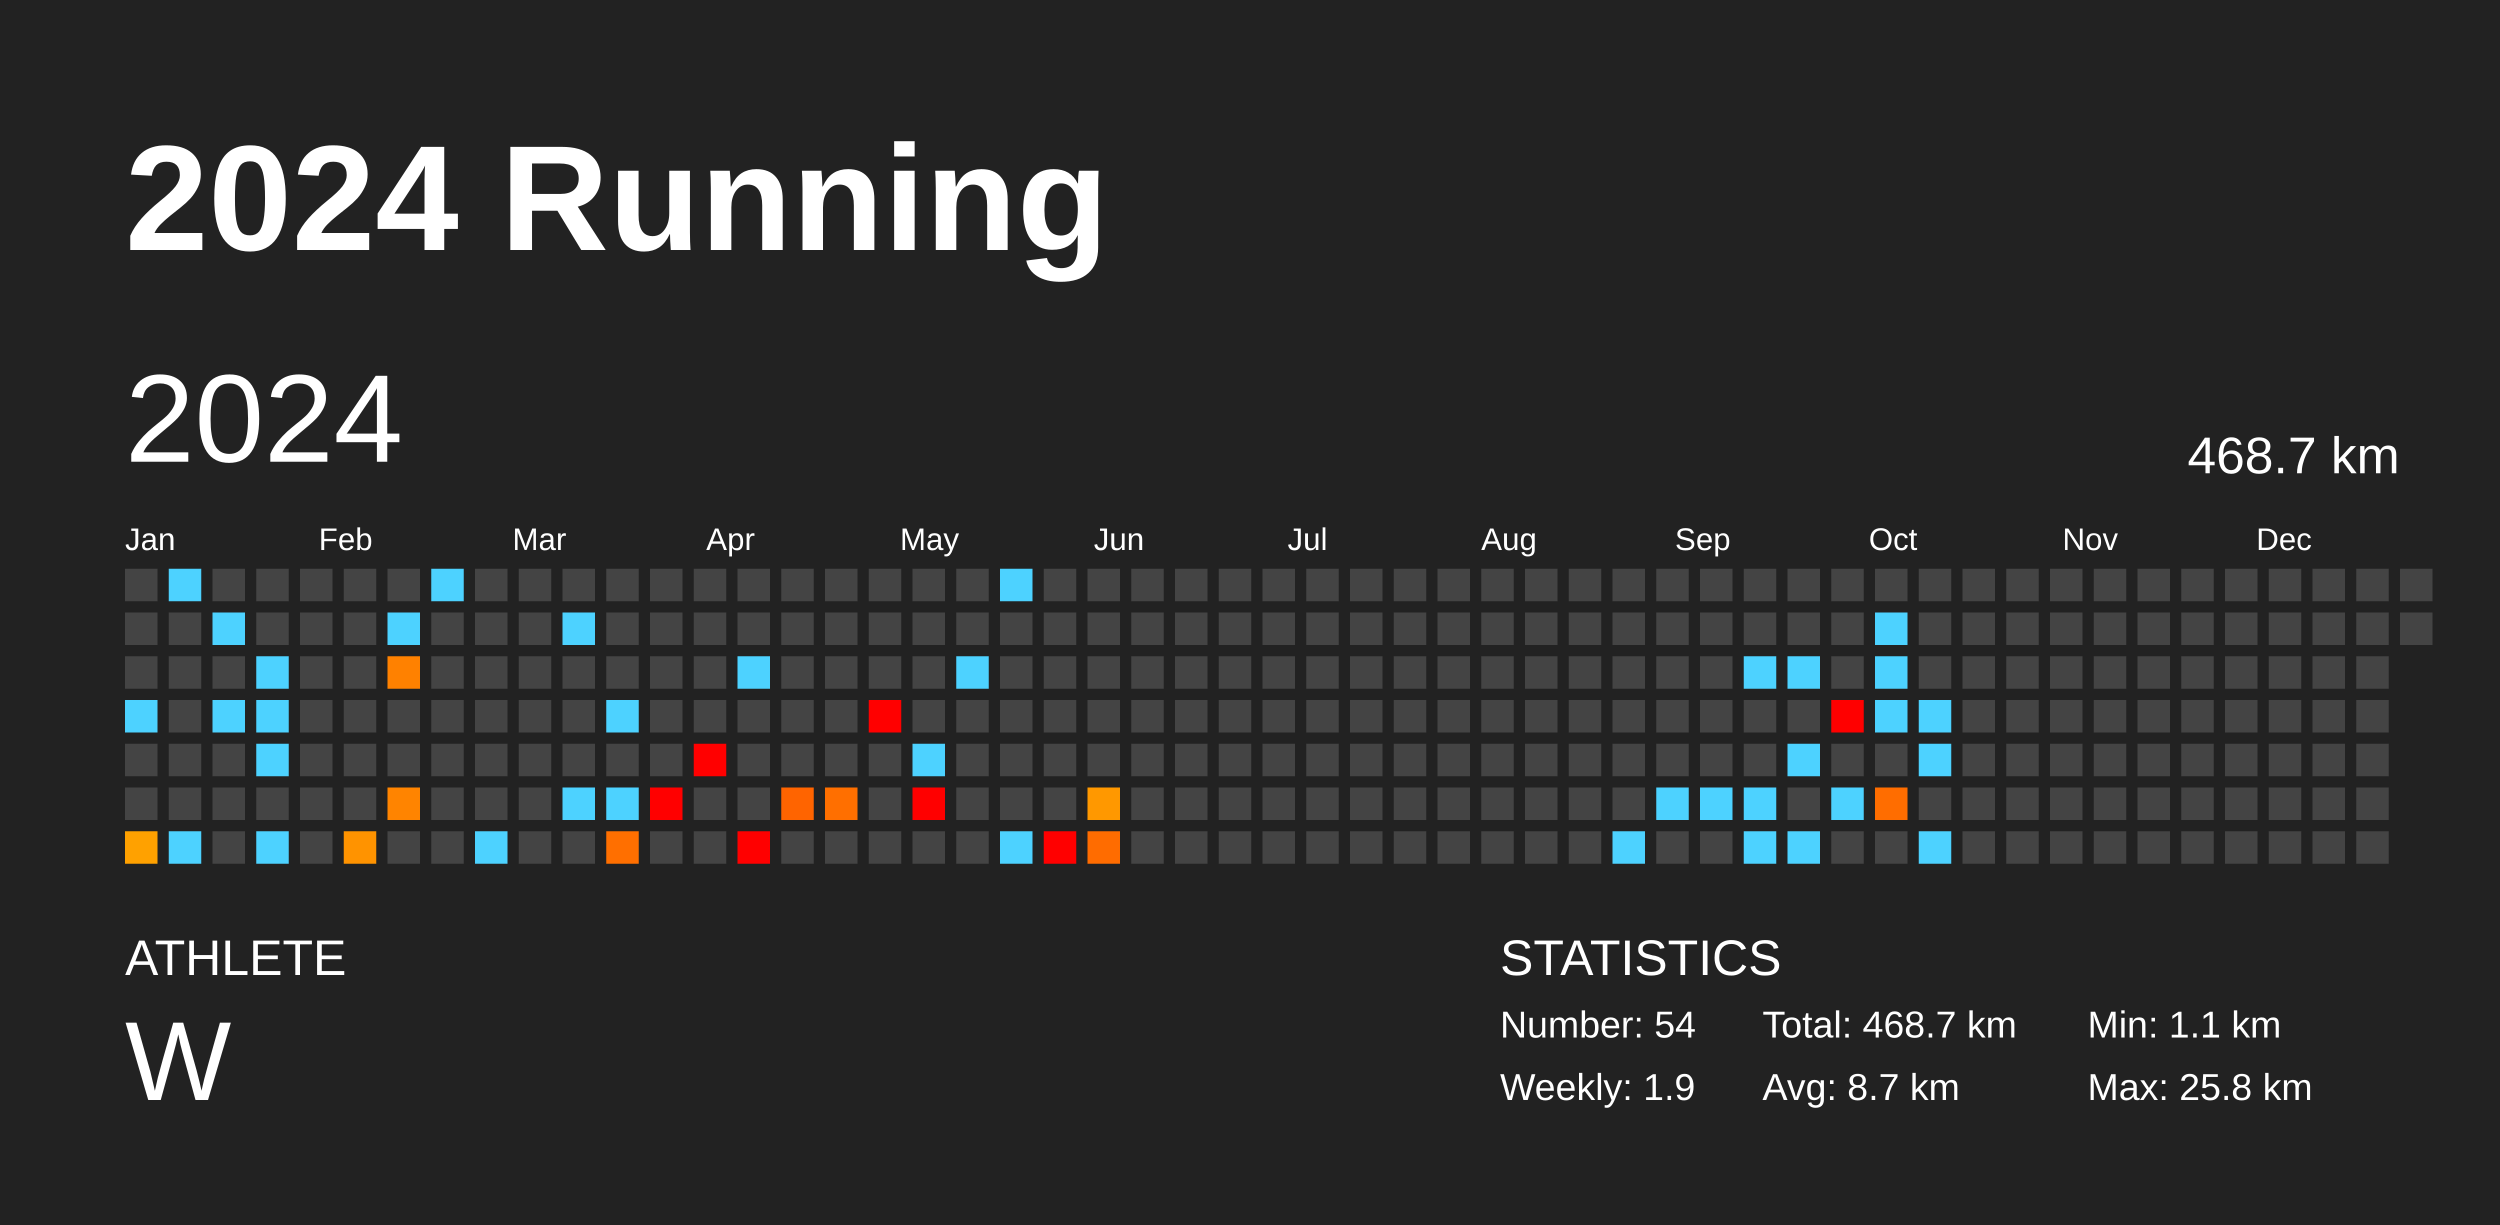
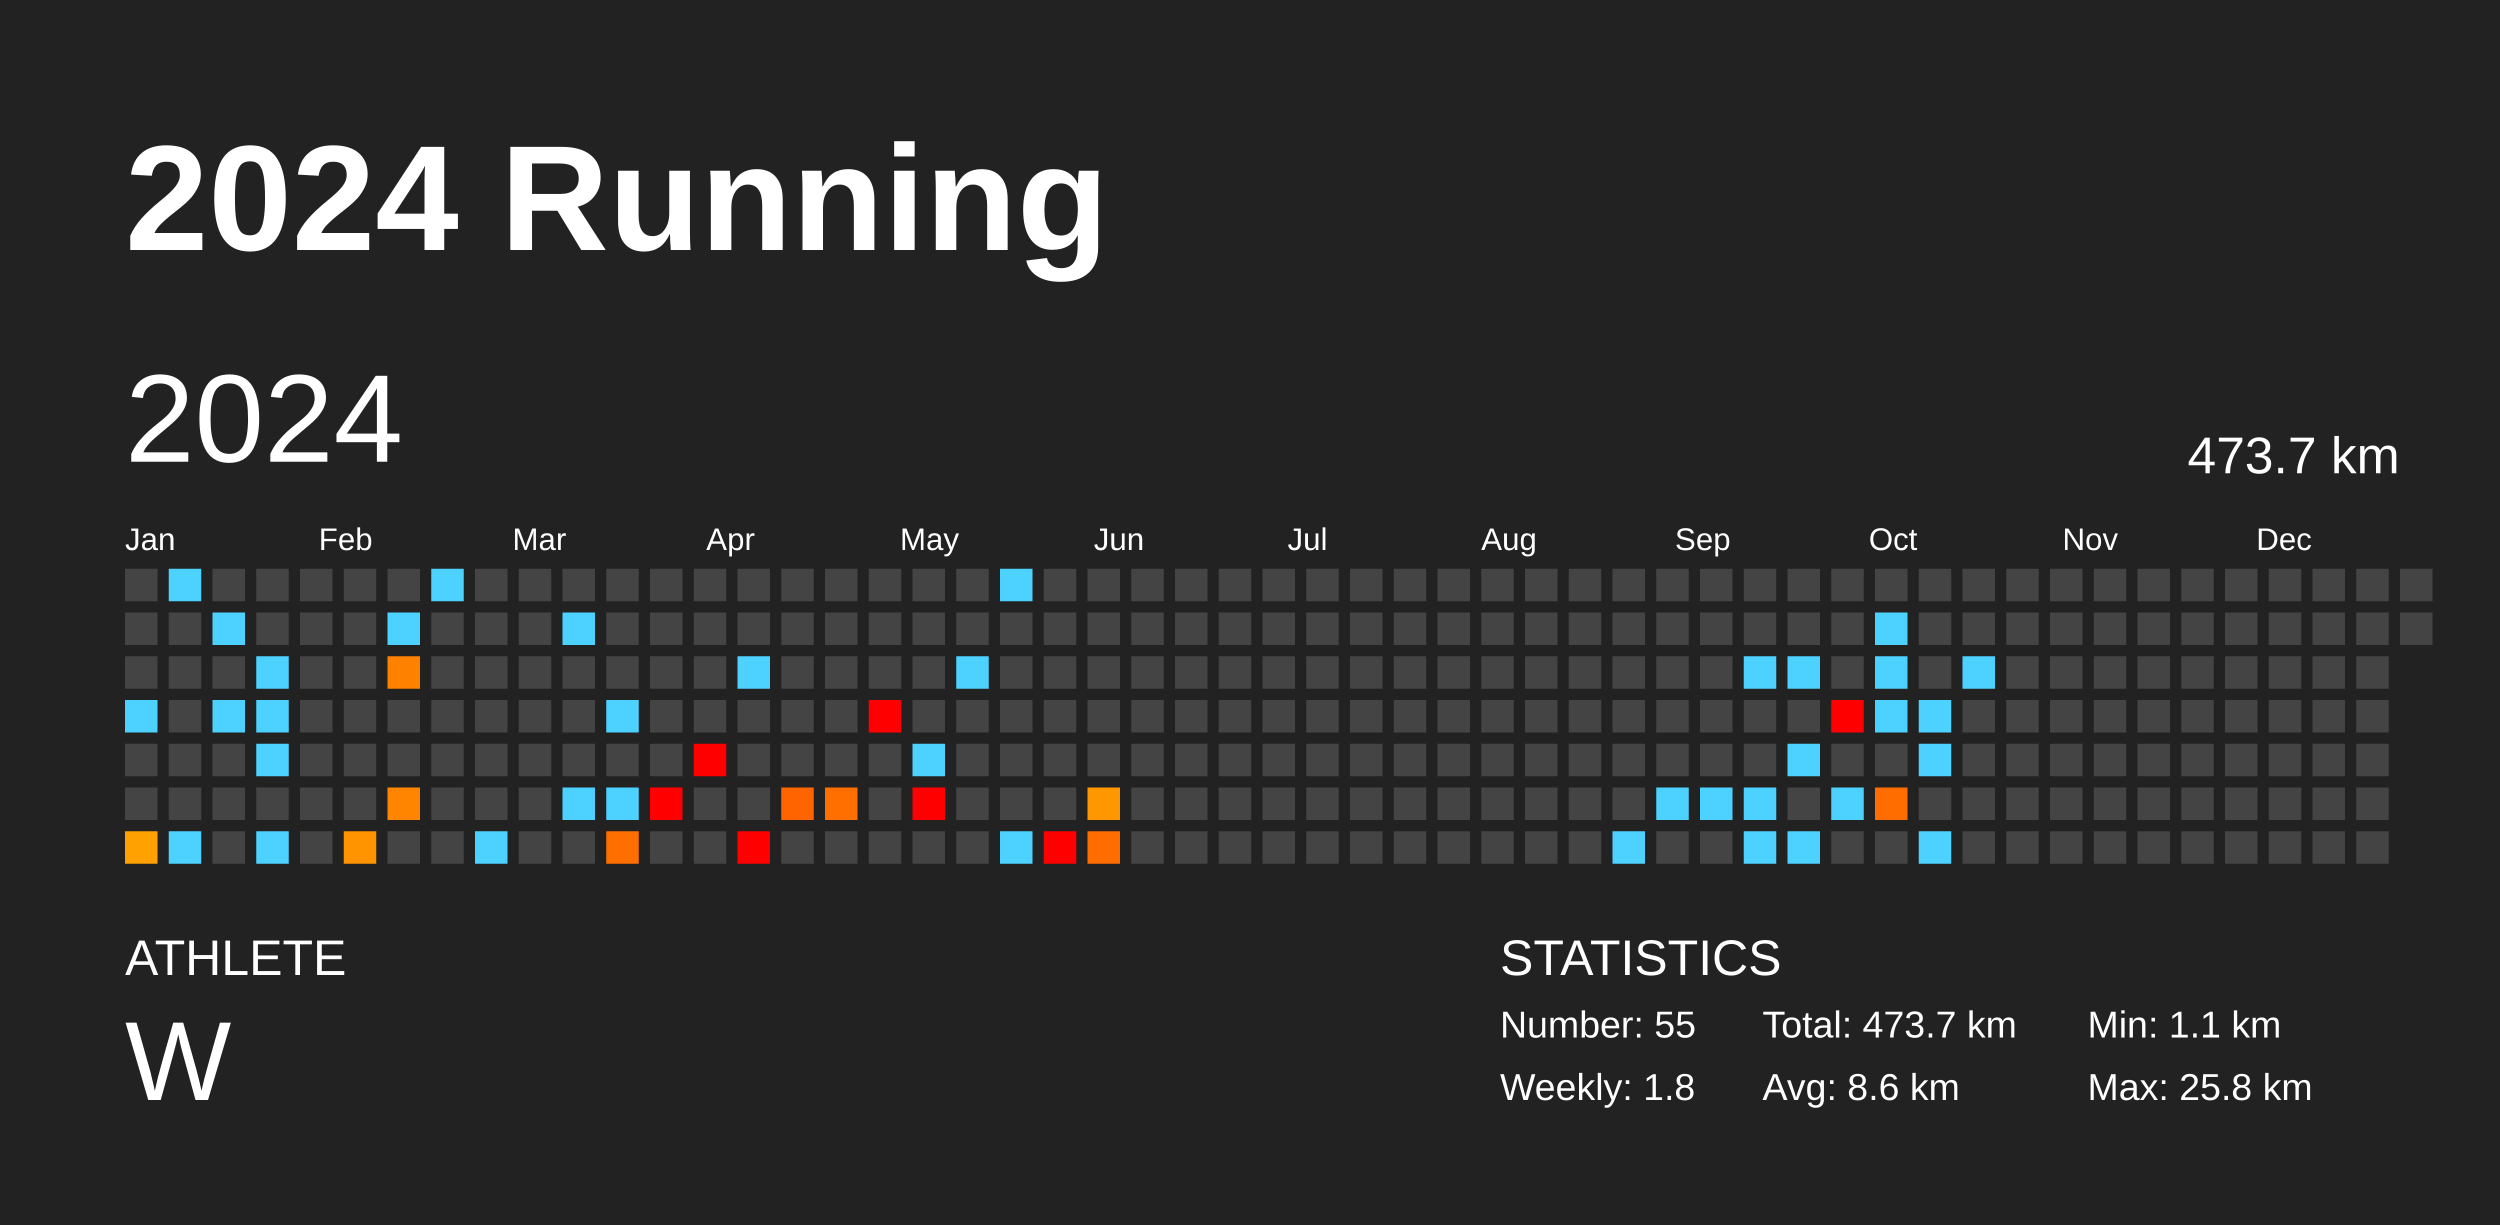
<svg xmlns="http://www.w3.org/2000/svg" baseProfile="full" height="98mm" version="1.1" viewBox="0,0,200,98" width="200mm">
  <defs />
  <rect fill="#222222" height="98" width="200" x="0" y="0" />
  <text fill="#FFFFFF" style="font-size:12px; font-family:Arial; font-weight:bold;" x="10" y="20">2024 Running</text>
  <text fill="#FFFFFF" style="font-size:4px; font-family:Arial" x="10" y="78">ATHLETE</text>
  <text fill="#FFFFFF" style="font-size:9px; font-family:Arial" x="10" y="88">W</text>
  <text fill="#FFFFFF" style="font-size:4px; font-family:Arial" x="120" y="78">STATISTICS</text>
-   <text fill="#FFFFFF" style="font-size:3px; font-family:Arial" x="120" y="83">Number: 54</text>
-   <text fill="#FFFFFF" style="font-size:3px; font-family:Arial" x="120" y="88">Weekly: 1.9</text>
-   <text fill="#FFFFFF" style="font-size:3px; font-family:Arial" x="141" y="83">Total: 468.7 km</text>
-   <text fill="#FFFFFF" style="font-size:3px; font-family:Arial" x="141" y="88">Avg: 8.7 km</text>
+   <text fill="#FFFFFF" style="font-size:3px; font-family:Arial" x="120" y="83">Number: 55</text>
+   <text fill="#FFFFFF" style="font-size:3px; font-family:Arial" x="120" y="88">Weekly: 1.8</text>
+   <text fill="#FFFFFF" style="font-size:3px; font-family:Arial" x="141" y="83">Total: 473.7 km</text>
+   <text fill="#FFFFFF" style="font-size:3px; font-family:Arial" x="141" y="88">Avg: 8.6 km</text>
  <text fill="#FFFFFF" style="font-size:3px; font-family:Arial" x="167" y="83">Min: 1.1 km</text>
  <text fill="#FFFFFF" style="font-size:3px; font-family:Arial" x="167" y="88">Max: 25.8 km</text>
  <text dominant-baseline="hanging" fill="#FFFFFF" style="font-size:10.0px; font-family:Arial;" x="10" y="30">2024</text>
-   <text dominant-baseline="hanging" fill="#FFFFFF" style="font-size:4.125px; font-family:Arial;" x="175" y="35">468.7 km</text>
+   <text dominant-baseline="hanging" fill="#FFFFFF" style="font-size:4.125px; font-family:Arial;" x="175" y="35">473.7 km</text>
  <text fill="#FFFFFF" style="font-size:2.5px; font-family:Arial" x="10.0" y="44">Jan</text>
  <text fill="#FFFFFF" style="font-size:2.5px; font-family:Arial" x="25.5" y="44">Feb</text>
  <text fill="#FFFFFF" style="font-size:2.5px; font-family:Arial" x="41.0" y="44">Mar</text>
  <text fill="#FFFFFF" style="font-size:2.5px; font-family:Arial" x="56.5" y="44">Apr</text>
  <text fill="#FFFFFF" style="font-size:2.5px; font-family:Arial" x="72.0" y="44">May</text>
  <text fill="#FFFFFF" style="font-size:2.5px; font-family:Arial" x="87.5" y="44">Jun</text>
  <text fill="#FFFFFF" style="font-size:2.5px; font-family:Arial" x="103.0" y="44">Jul</text>
  <text fill="#FFFFFF" style="font-size:2.5px; font-family:Arial" x="118.5" y="44">Aug</text>
  <text fill="#FFFFFF" style="font-size:2.5px; font-family:Arial" x="134.0" y="44">Sep</text>
  <text fill="#FFFFFF" style="font-size:2.5px; font-family:Arial" x="149.5" y="44">Oct</text>
  <text fill="#FFFFFF" style="font-size:2.5px; font-family:Arial" x="165.0" y="44">Nov</text>
  <text fill="#FFFFFF" style="font-size:2.5px; font-family:Arial" x="180.5" y="44">Dec</text>
  <rect fill="#444444" height="2.6" width="2.6" x="10.0" y="45.5" />
  <rect fill="#444444" height="2.6" width="2.6" x="10.0" y="49.0" />
  <rect fill="#444444" height="2.6" width="2.6" x="10.0" y="52.5" />
  <rect fill="#4dd2ff" height="2.6" width="2.6" x="10.0" y="56.0" />
  <rect fill="#444444" height="2.6" width="2.6" x="10.0" y="59.5" />
  <rect fill="#444444" height="2.6" width="2.6" x="10.0" y="63.0" />
  <rect fill="#ffa100" height="2.6" width="2.6" x="10.0" y="66.5" />
  <rect fill="#4dd2ff" height="2.6" width="2.6" x="13.5" y="45.5" />
  <rect fill="#444444" height="2.6" width="2.6" x="13.5" y="49.0" />
  <rect fill="#444444" height="2.6" width="2.6" x="13.5" y="52.5" />
  <rect fill="#444444" height="2.6" width="2.6" x="13.5" y="56.0" />
  <rect fill="#444444" height="2.6" width="2.6" x="13.5" y="59.5" />
  <rect fill="#444444" height="2.6" width="2.6" x="13.5" y="63.0" />
  <rect fill="#4dd2ff" height="2.6" width="2.6" x="13.5" y="66.5" />
  <rect fill="#444444" height="2.6" width="2.6" x="17.0" y="45.5" />
  <rect fill="#4dd2ff" height="2.6" width="2.6" x="17.0" y="49.0" />
  <rect fill="#444444" height="2.6" width="2.6" x="17.0" y="52.5" />
  <rect fill="#4dd2ff" height="2.6" width="2.6" x="17.0" y="56.0" />
  <rect fill="#444444" height="2.6" width="2.6" x="17.0" y="59.5" />
  <rect fill="#444444" height="2.6" width="2.6" x="17.0" y="63.0" />
  <rect fill="#444444" height="2.6" width="2.6" x="17.0" y="66.5" />
  <rect fill="#444444" height="2.6" width="2.6" x="20.5" y="45.5" />
  <rect fill="#444444" height="2.6" width="2.6" x="20.5" y="49.0" />
  <rect fill="#4dd2ff" height="2.6" width="2.6" x="20.5" y="52.5" />
  <rect fill="#4dd2ff" height="2.6" width="2.6" x="20.5" y="56.0" />
  <rect fill="#4dd2ff" height="2.6" width="2.6" x="20.5" y="59.5" />
  <rect fill="#444444" height="2.6" width="2.6" x="20.5" y="63.0" />
  <rect fill="#4dd2ff" height="2.6" width="2.6" x="20.5" y="66.5" />
  <rect fill="#444444" height="2.6" width="2.6" x="24.0" y="45.5" />
  <rect fill="#444444" height="2.6" width="2.6" x="24.0" y="49.0" />
  <rect fill="#444444" height="2.6" width="2.6" x="24.0" y="52.5" />
  <rect fill="#444444" height="2.6" width="2.6" x="24.0" y="56.0" />
  <rect fill="#444444" height="2.6" width="2.6" x="24.0" y="59.5" />
  <rect fill="#444444" height="2.6" width="2.6" x="24.0" y="63.0" />
  <rect fill="#444444" height="2.6" width="2.6" x="24.0" y="66.5" />
  <rect fill="#444444" height="2.6" width="2.6" x="27.5" y="45.5" />
  <rect fill="#444444" height="2.6" width="2.6" x="27.5" y="49.0" />
  <rect fill="#444444" height="2.6" width="2.6" x="27.5" y="52.5" />
  <rect fill="#444444" height="2.6" width="2.6" x="27.5" y="56.0" />
  <rect fill="#444444" height="2.6" width="2.6" x="27.5" y="59.5" />
  <rect fill="#444444" height="2.6" width="2.6" x="27.5" y="63.0" />
  <rect fill="#ff9300" height="2.6" width="2.6" x="27.5" y="66.5" />
  <rect fill="#444444" height="2.6" width="2.6" x="31.0" y="45.5" />
  <rect fill="#4dd2ff" height="2.6" width="2.6" x="31.0" y="49.0" />
  <rect fill="#ff8100" height="2.6" width="2.6" x="31.0" y="52.5" />
  <rect fill="#444444" height="2.6" width="2.6" x="31.0" y="56.0" />
  <rect fill="#444444" height="2.6" width="2.6" x="31.0" y="59.5" />
  <rect fill="#ff8400" height="2.6" width="2.6" x="31.0" y="63.0" />
  <rect fill="#444444" height="2.6" width="2.6" x="31.0" y="66.5" />
  <rect fill="#4dd2ff" height="2.6" width="2.6" x="34.5" y="45.5" />
  <rect fill="#444444" height="2.6" width="2.6" x="34.5" y="49.0" />
  <rect fill="#444444" height="2.6" width="2.6" x="34.5" y="52.5" />
  <rect fill="#444444" height="2.6" width="2.6" x="34.5" y="56.0" />
  <rect fill="#444444" height="2.6" width="2.6" x="34.5" y="59.5" />
  <rect fill="#444444" height="2.6" width="2.6" x="34.5" y="63.0" />
  <rect fill="#444444" height="2.6" width="2.6" x="34.5" y="66.5" />
  <rect fill="#444444" height="2.6" width="2.6" x="38.0" y="45.5" />
  <rect fill="#444444" height="2.6" width="2.6" x="38.0" y="49.0" />
  <rect fill="#444444" height="2.6" width="2.6" x="38.0" y="52.5" />
  <rect fill="#444444" height="2.6" width="2.6" x="38.0" y="56.0" />
  <rect fill="#444444" height="2.6" width="2.6" x="38.0" y="59.5" />
  <rect fill="#444444" height="2.6" width="2.6" x="38.0" y="63.0" />
  <rect fill="#4dd2ff" height="2.6" width="2.6" x="38.0" y="66.5" />
  <rect fill="#444444" height="2.6" width="2.6" x="41.5" y="45.5" />
  <rect fill="#444444" height="2.6" width="2.6" x="41.5" y="49.0" />
  <rect fill="#444444" height="2.6" width="2.6" x="41.5" y="52.5" />
  <rect fill="#444444" height="2.6" width="2.6" x="41.5" y="56.0" />
  <rect fill="#444444" height="2.6" width="2.6" x="41.5" y="59.5" />
  <rect fill="#444444" height="2.6" width="2.6" x="41.5" y="63.0" />
  <rect fill="#444444" height="2.6" width="2.6" x="41.5" y="66.5" />
  <rect fill="#444444" height="2.6" width="2.6" x="45.0" y="45.5" />
  <rect fill="#4dd2ff" height="2.6" width="2.6" x="45.0" y="49.0" />
  <rect fill="#444444" height="2.6" width="2.6" x="45.0" y="52.5" />
  <rect fill="#444444" height="2.6" width="2.6" x="45.0" y="56.0" />
  <rect fill="#444444" height="2.6" width="2.6" x="45.0" y="59.5" />
  <rect fill="#4dd2ff" height="2.6" width="2.6" x="45.0" y="63.0" />
  <rect fill="#444444" height="2.6" width="2.6" x="45.0" y="66.5" />
  <rect fill="#444444" height="2.6" width="2.6" x="48.5" y="45.5" />
  <rect fill="#444444" height="2.6" width="2.6" x="48.5" y="49.0" />
  <rect fill="#444444" height="2.6" width="2.6" x="48.5" y="52.5" />
  <rect fill="#4dd2ff" height="2.6" width="2.6" x="48.5" y="56.0" />
  <rect fill="#444444" height="2.6" width="2.6" x="48.5" y="59.5" />
  <rect fill="#4dd2ff" height="2.6" width="2.6" x="48.5" y="63.0" />
  <rect fill="#ff6f00" height="2.6" width="2.6" x="48.5" y="66.5" />
  <rect fill="#444444" height="2.6" width="2.6" x="52.0" y="45.5" />
  <rect fill="#444444" height="2.6" width="2.6" x="52.0" y="49.0" />
  <rect fill="#444444" height="2.6" width="2.6" x="52.0" y="52.5" />
  <rect fill="#444444" height="2.6" width="2.6" x="52.0" y="56.0" />
  <rect fill="#444444" height="2.6" width="2.6" x="52.0" y="59.5" />
  <rect fill="red" height="2.6" width="2.6" x="52.0" y="63.0" />
  <rect fill="#444444" height="2.6" width="2.6" x="52.0" y="66.5" />
  <rect fill="#444444" height="2.6" width="2.6" x="55.5" y="45.5" />
  <rect fill="#444444" height="2.6" width="2.6" x="55.5" y="49.0" />
  <rect fill="#444444" height="2.6" width="2.6" x="55.5" y="52.5" />
  <rect fill="#444444" height="2.6" width="2.6" x="55.5" y="56.0" />
  <rect fill="red" height="2.6" width="2.6" x="55.5" y="59.5" />
  <rect fill="#444444" height="2.6" width="2.6" x="55.5" y="63.0" />
  <rect fill="#444444" height="2.6" width="2.6" x="55.5" y="66.5" />
  <rect fill="#444444" height="2.6" width="2.6" x="59.0" y="45.5" />
  <rect fill="#444444" height="2.6" width="2.6" x="59.0" y="49.0" />
  <rect fill="#4dd2ff" height="2.6" width="2.6" x="59.0" y="52.5" />
  <rect fill="#444444" height="2.6" width="2.6" x="59.0" y="56.0" />
  <rect fill="#444444" height="2.6" width="2.6" x="59.0" y="59.5" />
  <rect fill="#444444" height="2.6" width="2.6" x="59.0" y="63.0" />
  <rect fill="red" height="2.6" width="2.6" x="59.0" y="66.5" />
  <rect fill="#444444" height="2.6" width="2.6" x="62.5" y="45.5" />
  <rect fill="#444444" height="2.6" width="2.6" x="62.5" y="49.0" />
  <rect fill="#444444" height="2.6" width="2.6" x="62.5" y="52.5" />
  <rect fill="#444444" height="2.6" width="2.6" x="62.5" y="56.0" />
  <rect fill="#444444" height="2.6" width="2.6" x="62.5" y="59.5" />
  <rect fill="#ff6400" height="2.6" width="2.6" x="62.5" y="63.0" />
  <rect fill="#444444" height="2.6" width="2.6" x="62.5" y="66.5" />
  <rect fill="#444444" height="2.6" width="2.6" x="66.0" y="45.5" />
  <rect fill="#444444" height="2.6" width="2.6" x="66.0" y="49.0" />
  <rect fill="#444444" height="2.6" width="2.6" x="66.0" y="52.5" />
  <rect fill="#444444" height="2.6" width="2.6" x="66.0" y="56.0" />
  <rect fill="#444444" height="2.6" width="2.6" x="66.0" y="59.5" />
  <rect fill="#ff6f00" height="2.6" width="2.6" x="66.0" y="63.0" />
  <rect fill="#444444" height="2.6" width="2.6" x="66.0" y="66.5" />
  <rect fill="#444444" height="2.6" width="2.6" x="69.5" y="45.5" />
  <rect fill="#444444" height="2.6" width="2.6" x="69.5" y="49.0" />
  <rect fill="#444444" height="2.6" width="2.6" x="69.5" y="52.5" />
  <rect fill="red" height="2.6" width="2.6" x="69.5" y="56.0" />
  <rect fill="#444444" height="2.6" width="2.6" x="69.5" y="59.5" />
  <rect fill="#444444" height="2.6" width="2.6" x="69.5" y="63.0" />
  <rect fill="#444444" height="2.6" width="2.6" x="69.5" y="66.5" />
  <rect fill="#444444" height="2.6" width="2.6" x="73.0" y="45.5" />
  <rect fill="#444444" height="2.6" width="2.6" x="73.0" y="49.0" />
  <rect fill="#444444" height="2.6" width="2.6" x="73.0" y="52.5" />
  <rect fill="#444444" height="2.6" width="2.6" x="73.0" y="56.0" />
  <rect fill="#4dd2ff" height="2.6" width="2.6" x="73.0" y="59.5" />
  <rect fill="red" height="2.6" width="2.6" x="73.0" y="63.0" />
  <rect fill="#444444" height="2.6" width="2.6" x="73.0" y="66.5" />
  <rect fill="#444444" height="2.6" width="2.6" x="76.5" y="45.5" />
  <rect fill="#444444" height="2.6" width="2.6" x="76.5" y="49.0" />
  <rect fill="#4dd2ff" height="2.6" width="2.6" x="76.5" y="52.5" />
  <rect fill="#444444" height="2.6" width="2.6" x="76.5" y="56.0" />
  <rect fill="#444444" height="2.6" width="2.6" x="76.5" y="59.5" />
  <rect fill="#444444" height="2.6" width="2.6" x="76.5" y="63.0" />
  <rect fill="#444444" height="2.6" width="2.6" x="76.5" y="66.5" />
  <rect fill="#4dd2ff" height="2.6" width="2.6" x="80.0" y="45.5" />
  <rect fill="#444444" height="2.6" width="2.6" x="80.0" y="49.0" />
  <rect fill="#444444" height="2.6" width="2.6" x="80.0" y="52.5" />
  <rect fill="#444444" height="2.6" width="2.6" x="80.0" y="56.0" />
  <rect fill="#444444" height="2.6" width="2.6" x="80.0" y="59.5" />
  <rect fill="#444444" height="2.6" width="2.6" x="80.0" y="63.0" />
  <rect fill="#4dd2ff" height="2.6" width="2.6" x="80.0" y="66.5" />
  <rect fill="#444444" height="2.6" width="2.6" x="83.5" y="45.5" />
  <rect fill="#444444" height="2.6" width="2.6" x="83.5" y="49.0" />
  <rect fill="#444444" height="2.6" width="2.6" x="83.5" y="52.5" />
  <rect fill="#444444" height="2.6" width="2.6" x="83.5" y="56.0" />
  <rect fill="#444444" height="2.6" width="2.6" x="83.5" y="59.5" />
  <rect fill="#444444" height="2.6" width="2.6" x="83.5" y="63.0" />
  <rect fill="red" height="2.6" width="2.6" x="83.5" y="66.5" />
  <rect fill="#444444" height="2.6" width="2.6" x="87.0" y="45.5" />
  <rect fill="#444444" height="2.6" width="2.6" x="87.0" y="49.0" />
  <rect fill="#444444" height="2.6" width="2.6" x="87.0" y="52.5" />
  <rect fill="#444444" height="2.6" width="2.6" x="87.0" y="56.0" />
  <rect fill="#444444" height="2.6" width="2.6" x="87.0" y="59.5" />
  <rect fill="#ff9800" height="2.6" width="2.6" x="87.0" y="63.0" />
  <rect fill="#ff6c00" height="2.6" width="2.6" x="87.0" y="66.5" />
  <rect fill="#444444" height="2.6" width="2.6" x="90.5" y="45.5" />
  <rect fill="#444444" height="2.6" width="2.6" x="90.5" y="49.0" />
  <rect fill="#444444" height="2.6" width="2.6" x="90.5" y="52.5" />
  <rect fill="#444444" height="2.6" width="2.6" x="90.5" y="56.0" />
  <rect fill="#444444" height="2.6" width="2.6" x="90.5" y="59.5" />
  <rect fill="#444444" height="2.6" width="2.6" x="90.5" y="63.0" />
  <rect fill="#444444" height="2.6" width="2.6" x="90.5" y="66.5" />
  <rect fill="#444444" height="2.6" width="2.6" x="94.0" y="45.5" />
  <rect fill="#444444" height="2.6" width="2.6" x="94.0" y="49.0" />
  <rect fill="#444444" height="2.6" width="2.6" x="94.0" y="52.5" />
  <rect fill="#444444" height="2.6" width="2.6" x="94.0" y="56.0" />
  <rect fill="#444444" height="2.6" width="2.6" x="94.0" y="59.5" />
  <rect fill="#444444" height="2.6" width="2.6" x="94.0" y="63.0" />
  <rect fill="#444444" height="2.6" width="2.6" x="94.0" y="66.5" />
  <rect fill="#444444" height="2.6" width="2.6" x="97.5" y="45.5" />
  <rect fill="#444444" height="2.6" width="2.6" x="97.5" y="49.0" />
  <rect fill="#444444" height="2.6" width="2.6" x="97.5" y="52.5" />
  <rect fill="#444444" height="2.6" width="2.6" x="97.5" y="56.0" />
  <rect fill="#444444" height="2.6" width="2.6" x="97.5" y="59.5" />
  <rect fill="#444444" height="2.6" width="2.6" x="97.5" y="63.0" />
  <rect fill="#444444" height="2.6" width="2.6" x="97.5" y="66.5" />
  <rect fill="#444444" height="2.6" width="2.6" x="101.0" y="45.5" />
  <rect fill="#444444" height="2.6" width="2.6" x="101.0" y="49.0" />
  <rect fill="#444444" height="2.6" width="2.6" x="101.0" y="52.5" />
  <rect fill="#444444" height="2.6" width="2.6" x="101.0" y="56.0" />
  <rect fill="#444444" height="2.6" width="2.6" x="101.0" y="59.5" />
  <rect fill="#444444" height="2.6" width="2.6" x="101.0" y="63.0" />
  <rect fill="#444444" height="2.6" width="2.6" x="101.0" y="66.5" />
  <rect fill="#444444" height="2.6" width="2.6" x="104.5" y="45.5" />
  <rect fill="#444444" height="2.6" width="2.6" x="104.5" y="49.0" />
  <rect fill="#444444" height="2.6" width="2.6" x="104.5" y="52.5" />
  <rect fill="#444444" height="2.6" width="2.6" x="104.5" y="56.0" />
  <rect fill="#444444" height="2.6" width="2.6" x="104.5" y="59.5" />
  <rect fill="#444444" height="2.6" width="2.6" x="104.5" y="63.0" />
  <rect fill="#444444" height="2.6" width="2.6" x="104.5" y="66.5" />
  <rect fill="#444444" height="2.6" width="2.6" x="108.0" y="45.5" />
  <rect fill="#444444" height="2.6" width="2.6" x="108.0" y="49.0" />
  <rect fill="#444444" height="2.6" width="2.6" x="108.0" y="52.5" />
  <rect fill="#444444" height="2.6" width="2.6" x="108.0" y="56.0" />
  <rect fill="#444444" height="2.6" width="2.6" x="108.0" y="59.5" />
  <rect fill="#444444" height="2.6" width="2.6" x="108.0" y="63.0" />
  <rect fill="#444444" height="2.6" width="2.6" x="108.0" y="66.5" />
  <rect fill="#444444" height="2.6" width="2.6" x="111.5" y="45.5" />
  <rect fill="#444444" height="2.6" width="2.6" x="111.5" y="49.0" />
  <rect fill="#444444" height="2.6" width="2.6" x="111.5" y="52.5" />
  <rect fill="#444444" height="2.6" width="2.6" x="111.5" y="56.0" />
  <rect fill="#444444" height="2.6" width="2.6" x="111.5" y="59.5" />
  <rect fill="#444444" height="2.6" width="2.6" x="111.5" y="63.0" />
  <rect fill="#444444" height="2.6" width="2.6" x="111.5" y="66.5" />
  <rect fill="#444444" height="2.6" width="2.6" x="115.0" y="45.5" />
  <rect fill="#444444" height="2.6" width="2.6" x="115.0" y="49.0" />
  <rect fill="#444444" height="2.6" width="2.6" x="115.0" y="52.5" />
  <rect fill="#444444" height="2.6" width="2.6" x="115.0" y="56.0" />
  <rect fill="#444444" height="2.6" width="2.6" x="115.0" y="59.5" />
  <rect fill="#444444" height="2.6" width="2.6" x="115.0" y="63.0" />
  <rect fill="#444444" height="2.6" width="2.6" x="115.0" y="66.5" />
  <rect fill="#444444" height="2.6" width="2.6" x="118.5" y="45.5" />
  <rect fill="#444444" height="2.6" width="2.6" x="118.5" y="49.0" />
  <rect fill="#444444" height="2.6" width="2.6" x="118.5" y="52.5" />
  <rect fill="#444444" height="2.6" width="2.6" x="118.5" y="56.0" />
  <rect fill="#444444" height="2.6" width="2.6" x="118.5" y="59.5" />
  <rect fill="#444444" height="2.6" width="2.6" x="118.5" y="63.0" />
  <rect fill="#444444" height="2.6" width="2.6" x="118.5" y="66.5" />
  <rect fill="#444444" height="2.6" width="2.6" x="122.0" y="45.5" />
  <rect fill="#444444" height="2.6" width="2.6" x="122.0" y="49.0" />
  <rect fill="#444444" height="2.6" width="2.6" x="122.0" y="52.5" />
  <rect fill="#444444" height="2.6" width="2.6" x="122.0" y="56.0" />
  <rect fill="#444444" height="2.6" width="2.6" x="122.0" y="59.5" />
  <rect fill="#444444" height="2.6" width="2.6" x="122.0" y="63.0" />
  <rect fill="#444444" height="2.6" width="2.6" x="122.0" y="66.5" />
  <rect fill="#444444" height="2.6" width="2.6" x="125.5" y="45.5" />
  <rect fill="#444444" height="2.6" width="2.6" x="125.5" y="49.0" />
  <rect fill="#444444" height="2.6" width="2.6" x="125.5" y="52.5" />
  <rect fill="#444444" height="2.6" width="2.6" x="125.5" y="56.0" />
  <rect fill="#444444" height="2.6" width="2.6" x="125.5" y="59.5" />
  <rect fill="#444444" height="2.6" width="2.6" x="125.5" y="63.0" />
  <rect fill="#444444" height="2.6" width="2.6" x="125.5" y="66.5" />
  <rect fill="#444444" height="2.6" width="2.6" x="129.0" y="45.5" />
  <rect fill="#444444" height="2.6" width="2.6" x="129.0" y="49.0" />
  <rect fill="#444444" height="2.6" width="2.6" x="129.0" y="52.5" />
  <rect fill="#444444" height="2.6" width="2.6" x="129.0" y="56.0" />
  <rect fill="#444444" height="2.6" width="2.6" x="129.0" y="59.5" />
  <rect fill="#444444" height="2.6" width="2.6" x="129.0" y="63.0" />
  <rect fill="#4dd2ff" height="2.6" width="2.6" x="129.0" y="66.5" />
  <rect fill="#444444" height="2.6" width="2.6" x="132.5" y="45.5" />
  <rect fill="#444444" height="2.6" width="2.6" x="132.5" y="49.0" />
  <rect fill="#444444" height="2.6" width="2.6" x="132.5" y="52.5" />
  <rect fill="#444444" height="2.6" width="2.6" x="132.5" y="56.0" />
  <rect fill="#444444" height="2.6" width="2.6" x="132.5" y="59.5" />
  <rect fill="#4dd2ff" height="2.6" width="2.6" x="132.5" y="63.0" />
  <rect fill="#444444" height="2.6" width="2.6" x="132.5" y="66.5" />
  <rect fill="#444444" height="2.6" width="2.6" x="136.0" y="45.5" />
  <rect fill="#444444" height="2.6" width="2.6" x="136.0" y="49.0" />
  <rect fill="#444444" height="2.6" width="2.6" x="136.0" y="52.5" />
  <rect fill="#444444" height="2.6" width="2.6" x="136.0" y="56.0" />
  <rect fill="#444444" height="2.6" width="2.6" x="136.0" y="59.5" />
  <rect fill="#4dd2ff" height="2.6" width="2.6" x="136.0" y="63.0" />
  <rect fill="#444444" height="2.6" width="2.6" x="136.0" y="66.5" />
  <rect fill="#444444" height="2.6" width="2.6" x="139.5" y="45.5" />
  <rect fill="#444444" height="2.6" width="2.6" x="139.5" y="49.0" />
  <rect fill="#4dd2ff" height="2.6" width="2.6" x="139.5" y="52.5" />
  <rect fill="#444444" height="2.6" width="2.6" x="139.5" y="56.0" />
  <rect fill="#444444" height="2.6" width="2.6" x="139.5" y="59.5" />
  <rect fill="#4dd2ff" height="2.6" width="2.6" x="139.5" y="63.0" />
  <rect fill="#4dd2ff" height="2.6" width="2.6" x="139.5" y="66.5" />
  <rect fill="#444444" height="2.6" width="2.6" x="143.0" y="45.5" />
  <rect fill="#444444" height="2.6" width="2.6" x="143.0" y="49.0" />
  <rect fill="#4dd2ff" height="2.6" width="2.6" x="143.0" y="52.5" />
  <rect fill="#444444" height="2.6" width="2.6" x="143.0" y="56.0" />
  <rect fill="#4dd2ff" height="2.6" width="2.6" x="143.0" y="59.5" />
  <rect fill="#444444" height="2.6" width="2.6" x="143.0" y="63.0" />
  <rect fill="#4dd2ff" height="2.6" width="2.6" x="143.0" y="66.5" />
  <rect fill="#444444" height="2.6" width="2.6" x="146.5" y="45.5" />
  <rect fill="#444444" height="2.6" width="2.6" x="146.5" y="49.0" />
  <rect fill="#444444" height="2.6" width="2.6" x="146.5" y="52.5" />
  <rect fill="red" height="2.6" width="2.6" x="146.5" y="56.0" />
  <rect fill="#444444" height="2.6" width="2.6" x="146.5" y="59.5" />
  <rect fill="#4dd2ff" height="2.6" width="2.6" x="146.5" y="63.0" />
  <rect fill="#444444" height="2.6" width="2.6" x="146.5" y="66.5" />
  <rect fill="#444444" height="2.6" width="2.6" x="150.0" y="45.5" />
  <rect fill="#4dd2ff" height="2.6" width="2.6" x="150.0" y="49.0" />
  <rect fill="#4dd2ff" height="2.6" width="2.6" x="150.0" y="52.5" />
  <rect fill="#4dd2ff" height="2.6" width="2.6" x="150.0" y="56.0" />
  <rect fill="#444444" height="2.6" width="2.6" x="150.0" y="59.5" />
  <rect fill="#ff6d00" height="2.6" width="2.6" x="150.0" y="63.0" />
  <rect fill="#444444" height="2.6" width="2.6" x="150.0" y="66.5" />
  <rect fill="#444444" height="2.6" width="2.6" x="153.5" y="45.5" />
  <rect fill="#444444" height="2.6" width="2.6" x="153.5" y="49.0" />
  <rect fill="#444444" height="2.6" width="2.6" x="153.5" y="52.5" />
  <rect fill="#4dd2ff" height="2.6" width="2.6" x="153.5" y="56.0" />
  <rect fill="#4dd2ff" height="2.6" width="2.6" x="153.5" y="59.5" />
  <rect fill="#444444" height="2.6" width="2.6" x="153.5" y="63.0" />
  <rect fill="#4dd2ff" height="2.6" width="2.6" x="153.5" y="66.5" />
  <rect fill="#444444" height="2.6" width="2.6" x="157.0" y="45.5" />
  <rect fill="#444444" height="2.6" width="2.6" x="157.0" y="49.0" />
-   <rect fill="#444444" height="2.6" width="2.6" x="157.0" y="52.5" />
+   <rect fill="#4dd2ff" height="2.6" width="2.6" x="157.0" y="52.5" />
  <rect fill="#444444" height="2.6" width="2.6" x="157.0" y="56.0" />
  <rect fill="#444444" height="2.6" width="2.6" x="157.0" y="59.5" />
  <rect fill="#444444" height="2.6" width="2.6" x="157.0" y="63.0" />
  <rect fill="#444444" height="2.6" width="2.6" x="157.0" y="66.5" />
  <rect fill="#444444" height="2.6" width="2.6" x="160.5" y="45.5" />
  <rect fill="#444444" height="2.6" width="2.6" x="160.5" y="49.0" />
  <rect fill="#444444" height="2.6" width="2.6" x="160.5" y="52.5" />
  <rect fill="#444444" height="2.6" width="2.6" x="160.5" y="56.0" />
  <rect fill="#444444" height="2.6" width="2.6" x="160.5" y="59.5" />
  <rect fill="#444444" height="2.6" width="2.6" x="160.5" y="63.0" />
  <rect fill="#444444" height="2.6" width="2.6" x="160.5" y="66.5" />
  <rect fill="#444444" height="2.6" width="2.6" x="164.0" y="45.5" />
  <rect fill="#444444" height="2.6" width="2.6" x="164.0" y="49.0" />
  <rect fill="#444444" height="2.6" width="2.6" x="164.0" y="52.5" />
  <rect fill="#444444" height="2.6" width="2.6" x="164.0" y="56.0" />
  <rect fill="#444444" height="2.6" width="2.6" x="164.0" y="59.5" />
  <rect fill="#444444" height="2.6" width="2.6" x="164.0" y="63.0" />
  <rect fill="#444444" height="2.6" width="2.6" x="164.0" y="66.5" />
  <rect fill="#444444" height="2.6" width="2.6" x="167.5" y="45.5" />
  <rect fill="#444444" height="2.6" width="2.6" x="167.5" y="49.0" />
  <rect fill="#444444" height="2.6" width="2.6" x="167.5" y="52.5" />
  <rect fill="#444444" height="2.6" width="2.6" x="167.5" y="56.0" />
  <rect fill="#444444" height="2.6" width="2.6" x="167.5" y="59.5" />
  <rect fill="#444444" height="2.6" width="2.6" x="167.5" y="63.0" />
  <rect fill="#444444" height="2.6" width="2.6" x="167.5" y="66.5" />
  <rect fill="#444444" height="2.6" width="2.6" x="171.0" y="45.5" />
  <rect fill="#444444" height="2.6" width="2.6" x="171.0" y="49.0" />
  <rect fill="#444444" height="2.6" width="2.6" x="171.0" y="52.5" />
  <rect fill="#444444" height="2.6" width="2.6" x="171.0" y="56.0" />
  <rect fill="#444444" height="2.6" width="2.6" x="171.0" y="59.5" />
  <rect fill="#444444" height="2.6" width="2.6" x="171.0" y="63.0" />
  <rect fill="#444444" height="2.6" width="2.6" x="171.0" y="66.5" />
  <rect fill="#444444" height="2.6" width="2.6" x="174.5" y="45.5" />
  <rect fill="#444444" height="2.6" width="2.6" x="174.5" y="49.0" />
  <rect fill="#444444" height="2.6" width="2.6" x="174.5" y="52.5" />
  <rect fill="#444444" height="2.6" width="2.6" x="174.5" y="56.0" />
  <rect fill="#444444" height="2.6" width="2.6" x="174.5" y="59.5" />
  <rect fill="#444444" height="2.6" width="2.6" x="174.5" y="63.0" />
  <rect fill="#444444" height="2.6" width="2.6" x="174.5" y="66.5" />
  <rect fill="#444444" height="2.6" width="2.6" x="178.0" y="45.5" />
  <rect fill="#444444" height="2.6" width="2.6" x="178.0" y="49.0" />
  <rect fill="#444444" height="2.6" width="2.6" x="178.0" y="52.5" />
  <rect fill="#444444" height="2.6" width="2.6" x="178.0" y="56.0" />
  <rect fill="#444444" height="2.6" width="2.6" x="178.0" y="59.5" />
  <rect fill="#444444" height="2.6" width="2.6" x="178.0" y="63.0" />
  <rect fill="#444444" height="2.6" width="2.6" x="178.0" y="66.5" />
  <rect fill="#444444" height="2.6" width="2.6" x="181.5" y="45.5" />
  <rect fill="#444444" height="2.6" width="2.6" x="181.5" y="49.0" />
  <rect fill="#444444" height="2.6" width="2.6" x="181.5" y="52.5" />
  <rect fill="#444444" height="2.6" width="2.6" x="181.5" y="56.0" />
  <rect fill="#444444" height="2.6" width="2.6" x="181.5" y="59.5" />
  <rect fill="#444444" height="2.6" width="2.6" x="181.5" y="63.0" />
  <rect fill="#444444" height="2.6" width="2.6" x="181.5" y="66.5" />
  <rect fill="#444444" height="2.6" width="2.6" x="185.0" y="45.5" />
  <rect fill="#444444" height="2.6" width="2.6" x="185.0" y="49.0" />
  <rect fill="#444444" height="2.6" width="2.6" x="185.0" y="52.5" />
  <rect fill="#444444" height="2.6" width="2.6" x="185.0" y="56.0" />
  <rect fill="#444444" height="2.6" width="2.6" x="185.0" y="59.5" />
  <rect fill="#444444" height="2.6" width="2.6" x="185.0" y="63.0" />
  <rect fill="#444444" height="2.6" width="2.6" x="185.0" y="66.5" />
  <rect fill="#444444" height="2.6" width="2.6" x="188.5" y="45.5" />
  <rect fill="#444444" height="2.6" width="2.6" x="188.5" y="49.0" />
  <rect fill="#444444" height="2.6" width="2.6" x="188.5" y="52.5" />
  <rect fill="#444444" height="2.6" width="2.6" x="188.5" y="56.0" />
  <rect fill="#444444" height="2.6" width="2.6" x="188.5" y="59.5" />
  <rect fill="#444444" height="2.6" width="2.6" x="188.5" y="63.0" />
  <rect fill="#444444" height="2.6" width="2.6" x="188.5" y="66.5" />
  <rect fill="#444444" height="2.6" width="2.6" x="192.0" y="45.5" />
  <rect fill="#444444" height="2.6" width="2.6" x="192.0" y="49.0" />
</svg>
